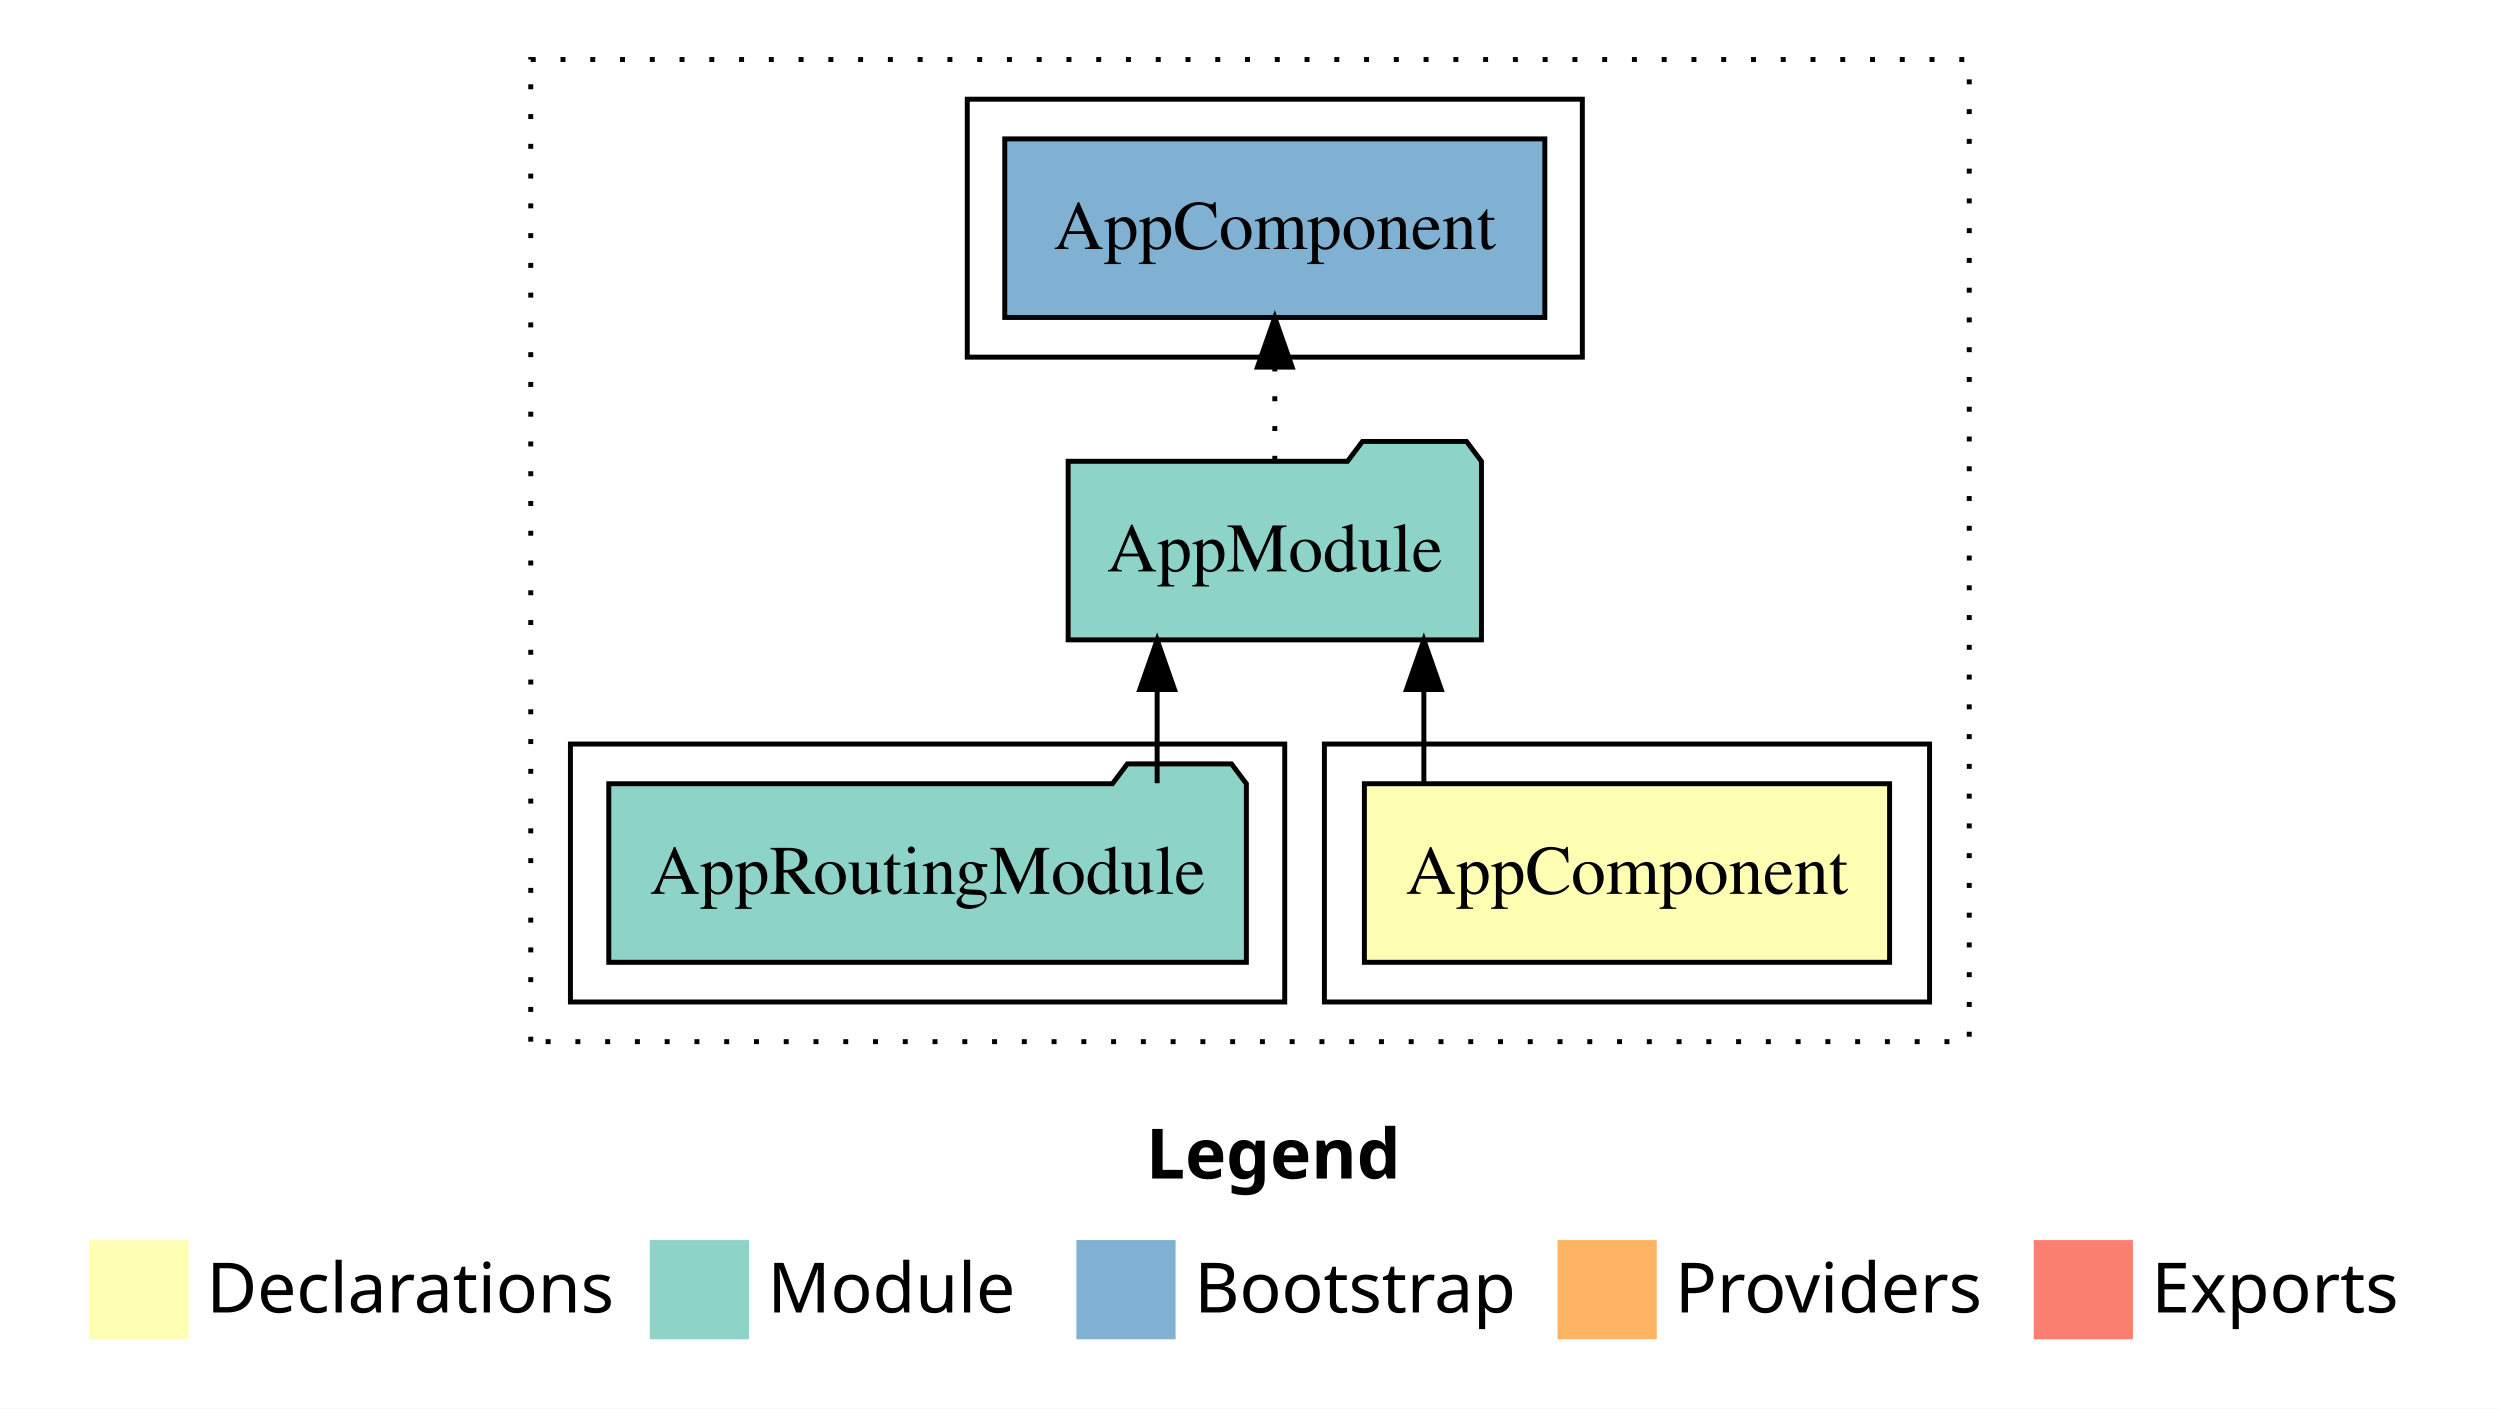
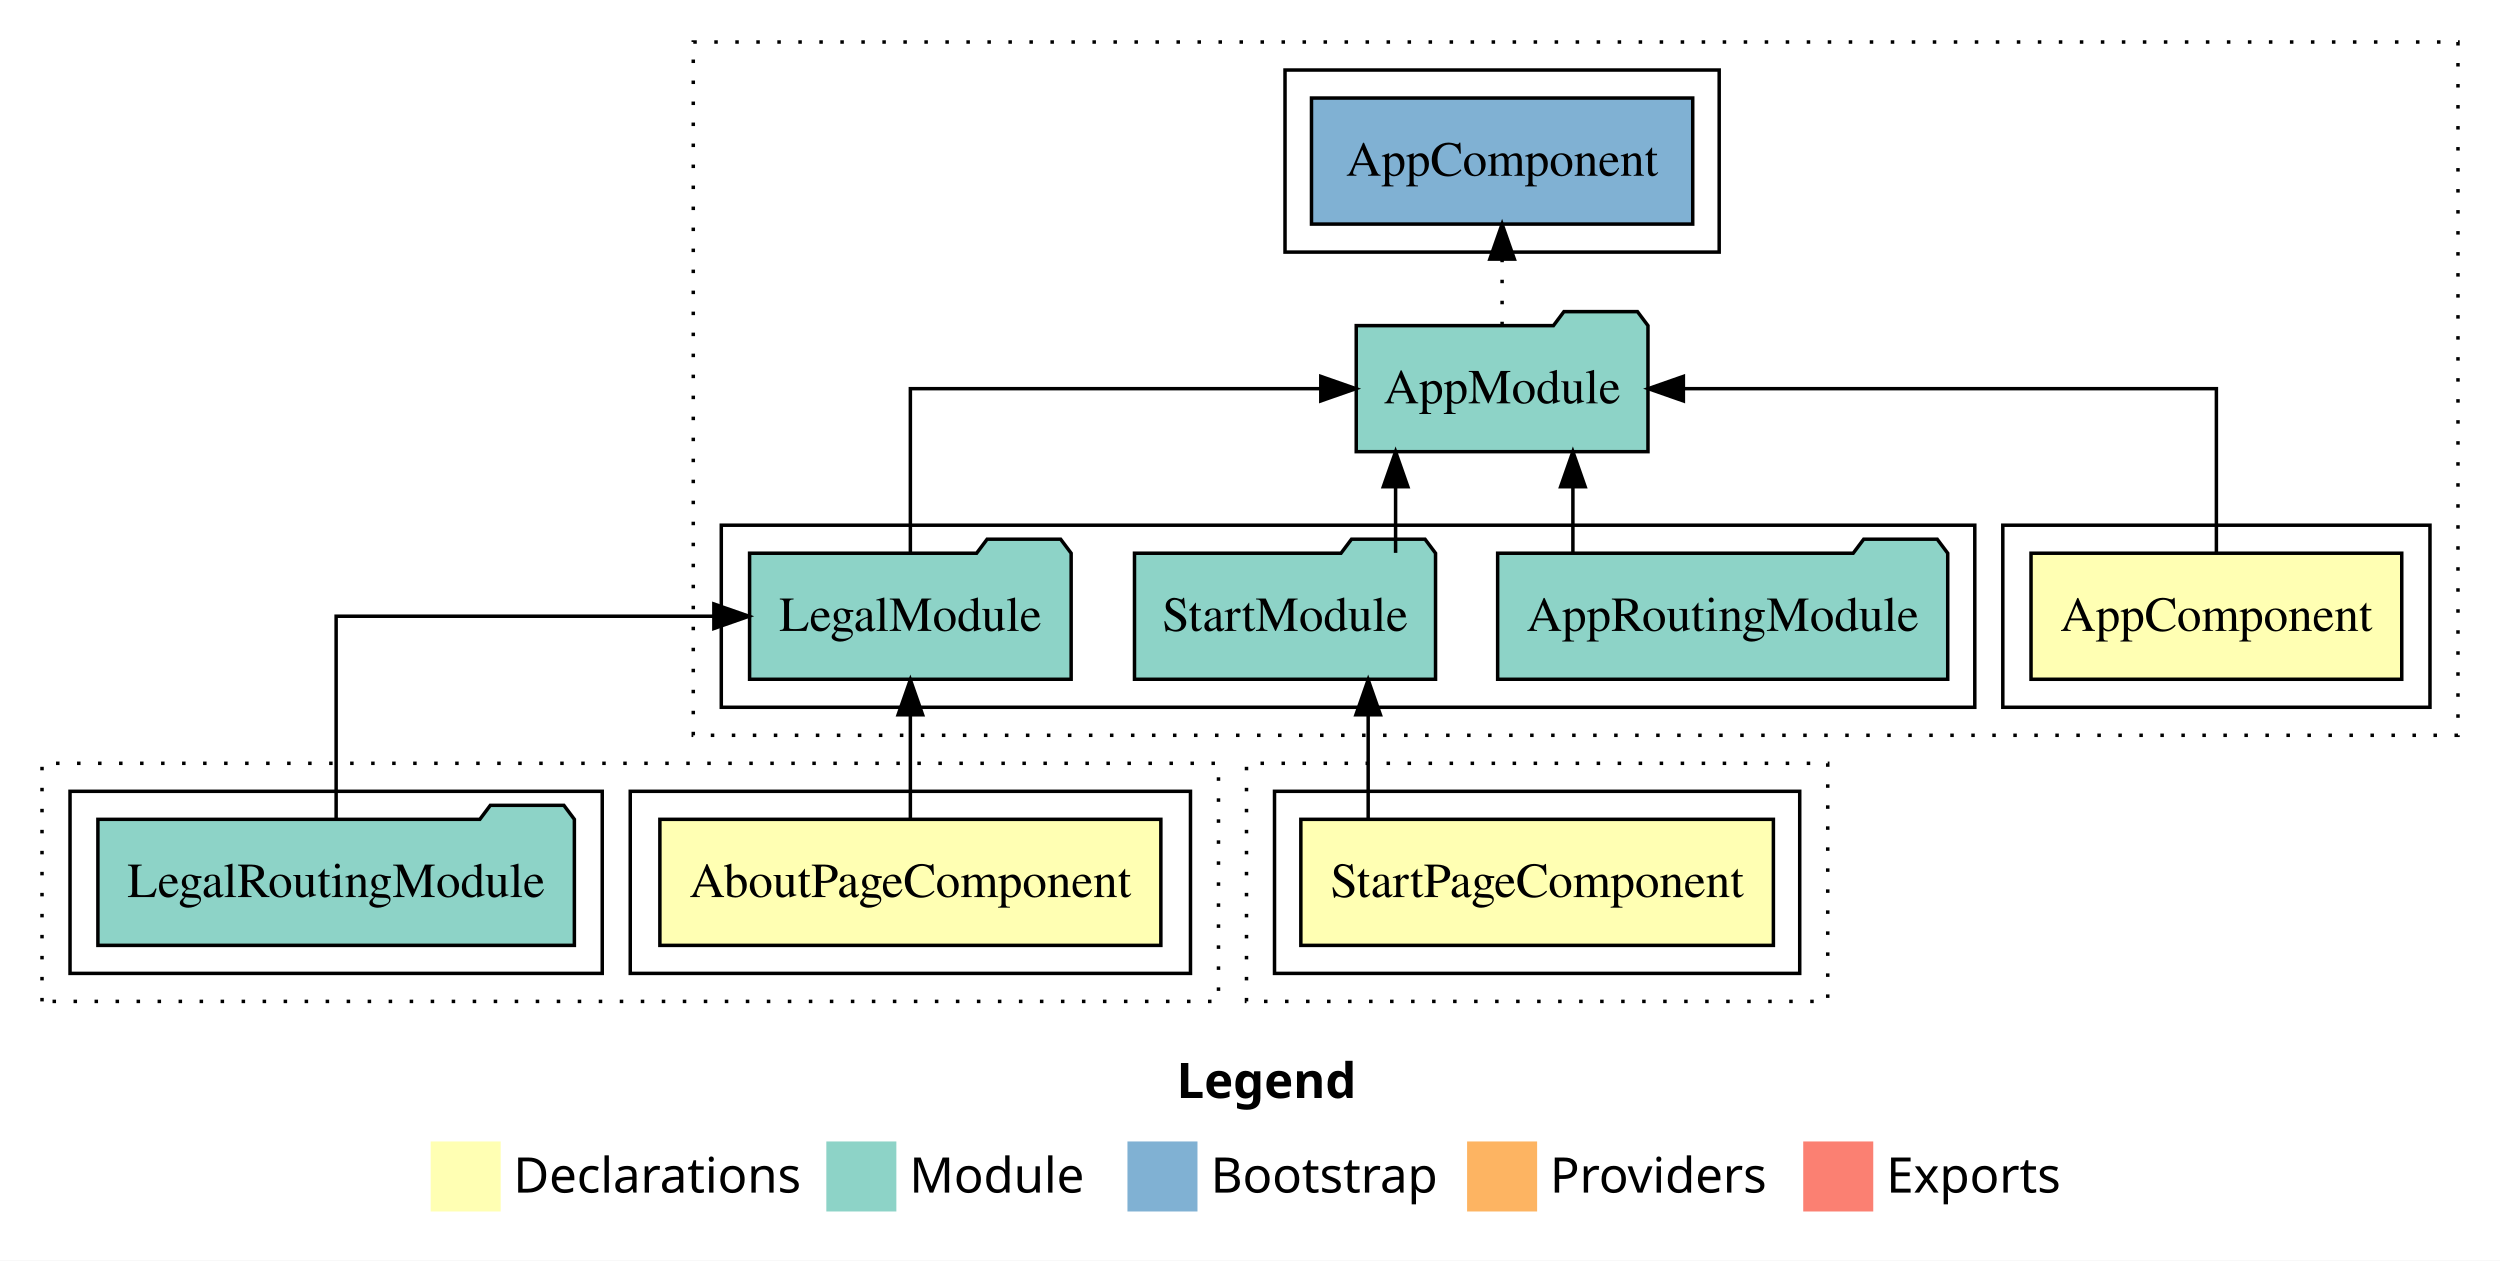
- <svg xmlns="http://www.w3.org/2000/svg" width="504pt" height="284pt" viewBox="0.00 0.00 504.00 284.00">
-   <g id="graph0" class="graph" transform="scale(1 1) rotate(0) translate(4 280)">
-     <polygon fill="white" stroke="transparent" points="-4,4 -4,-280 500,-280 500,4 -4,4" />
-     <text text-anchor="start" x="227.01" y="-42.4" font-family="Times-12" font-weight="bold" font-size="14.00">Legend</text>
-     <polygon fill="#ffffb3" stroke="transparent" points="14,-10 14,-30 34,-30 34,-10 14,-10" />
-     <text text-anchor="start" x="37.63" y="-15.4" font-family="Times-12" font-size="14.00">  Declarations</text>
-     <polygon fill="#8dd3c7" stroke="transparent" points="127,-10 127,-30 147,-30 147,-10 127,-10" />
-     <text text-anchor="start" x="150.73" y="-15.4" font-family="Times-12" font-size="14.00">  Module</text>
-     <polygon fill="#80b1d3" stroke="transparent" points="213,-10 213,-30 233,-30 233,-10 213,-10" />
-     <text text-anchor="start" x="236.78" y="-15.4" font-family="Times-12" font-size="14.00">  Bootstrap</text>
-     <polygon fill="#fdb462" stroke="transparent" points="310,-10 310,-30 330,-30 330,-10 310,-10" />
-     <text text-anchor="start" x="333.67" y="-15.4" font-family="Times-12" font-size="14.00">  Providers</text>
-     <polygon fill="#fb8072" stroke="transparent" points="406,-10 406,-30 426,-30 426,-10 406,-10" />
-     <text text-anchor="start" x="429.73" y="-15.4" font-family="Times-12" font-size="14.00">  Exports</text>
+ <svg xmlns="http://www.w3.org/2000/svg" width="714pt" height="360pt" viewBox="0.00 0.00 714.00 360.00">
+   <g id="graph0" class="graph" transform="scale(1 1) rotate(0) translate(4 356)">
+     <polygon fill="white" stroke="transparent" points="-4,4 -4,-356 710,-356 710,4 -4,4" />
+     <text text-anchor="start" x="332.01" y="-42.4" font-family="Times-12" font-weight="bold" font-size="14.00">Legend</text>
+     <polygon fill="#ffffb3" stroke="transparent" points="119,-10 119,-30 139,-30 139,-10 119,-10" />
+     <text text-anchor="start" x="142.63" y="-15.4" font-family="Times-12" font-size="14.00">  Declarations</text>
+     <polygon fill="#8dd3c7" stroke="transparent" points="232,-10 232,-30 252,-30 252,-10 232,-10" />
+     <text text-anchor="start" x="255.73" y="-15.4" font-family="Times-12" font-size="14.00">  Module</text>
+     <polygon fill="#80b1d3" stroke="transparent" points="318,-10 318,-30 338,-30 338,-10 318,-10" />
+     <text text-anchor="start" x="341.78" y="-15.4" font-family="Times-12" font-size="14.00">  Bootstrap</text>
+     <polygon fill="#fdb462" stroke="transparent" points="415,-10 415,-30 435,-30 435,-10 415,-10" />
+     <text text-anchor="start" x="438.67" y="-15.4" font-family="Times-12" font-size="14.00">  Providers</text>
+     <polygon fill="#fb8072" stroke="transparent" points="511,-10 511,-30 531,-30 531,-10 511,-10" />
+     <text text-anchor="start" x="534.73" y="-15.4" font-family="Times-12" font-size="14.00">  Exports</text>
    <g id="clust1" class="cluster">
-       <polygon fill="none" stroke="black" stroke-dasharray="1,5" points="103,-70 103,-268 393,-268 393,-70 103,-70" />
+       <polygon fill="none" stroke="black" stroke-dasharray="1,5" points="194,-146 194,-344 698,-344 698,-146 194,-146" />
    </g>
    <g id="clust2" class="cluster">
-       <polygon fill="none" stroke="black" points="263,-78 263,-130 385,-130 385,-78 263,-78" />
+       <polygon fill="none" stroke="black" points="568,-154 568,-206 690,-206 690,-154 568,-154" />
    </g>
    <g id="clust4" class="cluster">
-       <polygon fill="none" stroke="black" points="111,-78 111,-130 255,-130 255,-78 111,-78" />
+       <polygon fill="none" stroke="black" points="202,-154 202,-206 560,-206 560,-154 202,-154" />
    </g>
    <g id="clust6" class="cluster">
-       <polygon fill="none" stroke="black" points="191,-208 191,-260 315,-260 315,-208 191,-208" />
+       <polygon fill="none" stroke="black" points="363,-284 363,-336 487,-336 487,-284 363,-284" />
+     </g>
+     <g id="clust14" class="cluster">
+       <polygon fill="none" stroke="black" stroke-dasharray="1,5" points="8,-70 8,-138 344,-138 344,-70 8,-70" />
+     </g>
+     <g id="clust15" class="cluster">
+       <polygon fill="none" stroke="black" points="176,-78 176,-130 336,-130 336,-78 176,-78" />
+     </g>
+     <g id="clust17" class="cluster">
+       <polygon fill="none" stroke="black" points="16,-78 16,-130 168,-130 168,-78 16,-78" />
+     </g>
+     <g id="clust27" class="cluster">
+       <polygon fill="none" stroke="black" stroke-dasharray="1,5" points="352,-70 352,-138 518,-138 518,-70 352,-70" />
+     </g>
+     <g id="clust28" class="cluster">
+       <polygon fill="none" stroke="black" points="360,-78 360,-130 510,-130 510,-78 360,-78" />
    </g>
    <g id="node1" class="node">
-       <polygon fill="#ffffb3" stroke="black" points="376.94,-122 271.06,-122 271.06,-86 376.94,-86 376.94,-122" />
-       <text text-anchor="middle" x="324" y="-99.8" font-family="Times,serif" font-size="14.00">AppComponent</text>
+       <polygon fill="#ffffb3" stroke="black" points="681.94,-198 576.06,-198 576.06,-162 681.94,-162 681.94,-198" />
+       <text text-anchor="middle" x="629" y="-175.8" font-family="Times,serif" font-size="14.00">AppComponent</text>
    </g>
    <g id="node2" class="node">
-       <polygon fill="#8dd3c7" stroke="black" points="294.66,-187 291.66,-191 270.66,-191 267.66,-187 211.34,-187 211.34,-151 294.66,-151 294.66,-187" />
-       <text text-anchor="middle" x="253" y="-164.8" font-family="Times,serif" font-size="14.00">AppModule</text>
+       <polygon fill="#8dd3c7" stroke="black" points="466.66,-263 463.66,-267 442.66,-267 439.66,-263 383.34,-263 383.34,-227 466.66,-227 466.66,-263" />
+       <text text-anchor="middle" x="425" y="-240.8" font-family="Times,serif" font-size="14.00">AppModule</text>
    </g>
    <g id="edge1" class="edge">
-       <path fill="none" stroke="black" d="M283.05,-122.11C283.05,-122.11 283.05,-140.99 283.05,-140.99" />
-       <polygon fill="black" stroke="black" points="279.55,-140.99 283.05,-150.99 286.55,-140.99 279.55,-140.99" />
+       <path fill="none" stroke="black" d="M629,-198.11C629,-217.34 629,-245 629,-245 629,-245 476.77,-245 476.77,-245" />
+       <polygon fill="black" stroke="black" points="476.77,-241.5 466.77,-245 476.77,-248.5 476.77,-241.5" />
+     </g>
+     <g id="node6" class="node">
+       <polygon fill="#80b1d3" stroke="black" points="479.44,-328 370.56,-328 370.56,-292 479.44,-292 479.44,-328" />
+       <text text-anchor="middle" x="425" y="-305.8" font-family="Times,serif" font-size="14.00">AppComponent </text>
+     </g>
+     <g id="edge5" class="edge">
+       <path fill="none" stroke="black" stroke-dasharray="1,5" d="M425,-263.11C425,-263.11 425,-281.99 425,-281.99" />
+       <polygon fill="black" stroke="black" points="421.5,-281.99 425,-291.99 428.5,-281.99 421.5,-281.99" />
+     </g>
+     <g id="node3" class="node">
+       <polygon fill="#8dd3c7" stroke="black" points="552.27,-198 549.27,-202 528.27,-202 525.27,-198 423.73,-198 423.73,-162 552.27,-162 552.27,-198" />
+       <text text-anchor="middle" x="488" y="-175.8" font-family="Times,serif" font-size="14.00">AppRoutingModule</text>
+     </g>
+     <g id="edge2" class="edge">
+       <path fill="none" stroke="black" d="M445.22,-198.11C445.22,-198.11 445.22,-216.99 445.22,-216.99" />
+       <polygon fill="black" stroke="black" points="441.72,-216.99 445.22,-226.99 448.72,-216.99 441.72,-216.99" />
    </g>
    <g id="node4" class="node">
-       <polygon fill="#80b1d3" stroke="black" points="307.44,-252 198.56,-252 198.56,-216 307.44,-216 307.44,-252" />
-       <text text-anchor="middle" x="253" y="-229.8" font-family="Times,serif" font-size="14.00">AppComponent </text>
+       <polygon fill="#8dd3c7" stroke="black" points="301.92,-198 298.92,-202 277.92,-202 274.92,-198 210.08,-198 210.08,-162 301.92,-162 301.92,-198" />
+       <text text-anchor="middle" x="256" y="-175.8" font-family="Times,serif" font-size="14.00">LegalModule</text>
    </g>
    <g id="edge3" class="edge">
-       <path fill="none" stroke="black" stroke-dasharray="1,5" d="M253,-187.11C253,-187.11 253,-205.99 253,-205.99" />
-       <polygon fill="black" stroke="black" points="249.5,-205.99 253,-215.99 256.5,-205.99 249.5,-205.99" />
+       <path fill="none" stroke="black" d="M256,-198.11C256,-217.34 256,-245 256,-245 256,-245 373.22,-245 373.22,-245" />
+       <polygon fill="black" stroke="black" points="373.22,-248.5 383.22,-245 373.22,-241.5 373.22,-248.5" />
    </g>
-     <g id="node3" class="node">
-       <polygon fill="#8dd3c7" stroke="black" points="247.27,-122 244.27,-126 223.27,-126 220.27,-122 118.73,-122 118.73,-86 247.27,-86 247.27,-122" />
-       <text text-anchor="middle" x="183" y="-99.8" font-family="Times,serif" font-size="14.00">AppRoutingModule</text>
+     <g id="node5" class="node">
+       <polygon fill="#8dd3c7" stroke="black" points="405.99,-198 402.99,-202 381.99,-202 378.99,-198 320.01,-198 320.01,-162 405.99,-162 405.99,-198" />
+       <text text-anchor="middle" x="363" y="-175.8" font-family="Times,serif" font-size="14.00">StartModule</text>
    </g>
-     <g id="edge2" class="edge">
-       <path fill="none" stroke="black" d="M229.28,-122.11C229.28,-122.11 229.28,-140.99 229.28,-140.99" />
-       <polygon fill="black" stroke="black" points="225.78,-140.99 229.28,-150.99 232.78,-140.99 225.78,-140.99" />
+     <g id="edge4" class="edge">
+       <path fill="none" stroke="black" d="M394.58,-198.11C394.58,-198.11 394.58,-216.99 394.58,-216.99" />
+       <polygon fill="black" stroke="black" points="391.08,-216.99 394.58,-226.99 398.08,-216.99 391.08,-216.99" />
+     </g>
+     <g id="node7" class="node">
+       <polygon fill="#ffffb3" stroke="black" points="327.54,-122 184.46,-122 184.46,-86 327.54,-86 327.54,-122" />
+       <text text-anchor="middle" x="256" y="-99.8" font-family="Times,serif" font-size="14.00">AboutPageComponent</text>
+     </g>
+     <g id="edge6" class="edge">
+       <path fill="none" stroke="black" d="M256,-122.01C256,-122.01 256,-151.85 256,-151.85" />
+       <polygon fill="black" stroke="black" points="252.5,-151.85 256,-161.85 259.5,-151.85 252.5,-151.85" />
+     </g>
+     <g id="node8" class="node">
+       <polygon fill="#8dd3c7" stroke="black" points="160.04,-122 157.04,-126 136.04,-126 133.04,-122 23.96,-122 23.96,-86 160.04,-86 160.04,-122" />
+       <text text-anchor="middle" x="92" y="-99.8" font-family="Times,serif" font-size="14.00">LegalRoutingModule</text>
+     </g>
+     <g id="edge7" class="edge">
+       <path fill="none" stroke="black" d="M92,-122.01C92,-144.49 92,-180 92,-180 92,-180 199.88,-180 199.88,-180" />
+       <polygon fill="black" stroke="black" points="199.88,-183.5 209.88,-180 199.88,-176.5 199.88,-183.5" />
+     </g>
+     <g id="node9" class="node">
+       <polygon fill="#ffffb3" stroke="black" points="502.48,-122 367.52,-122 367.52,-86 502.48,-86 502.48,-122" />
+       <text text-anchor="middle" x="435" y="-99.8" font-family="Times,serif" font-size="14.00">StartPageComponent</text>
+     </g>
+     <g id="edge8" class="edge">
+       <path fill="none" stroke="black" d="M386.75,-122.01C386.75,-122.01 386.75,-151.85 386.75,-151.85" />
+       <polygon fill="black" stroke="black" points="383.25,-151.85 386.75,-161.85 390.25,-151.85 383.25,-151.85" />
    </g>
  </g>
</svg>
